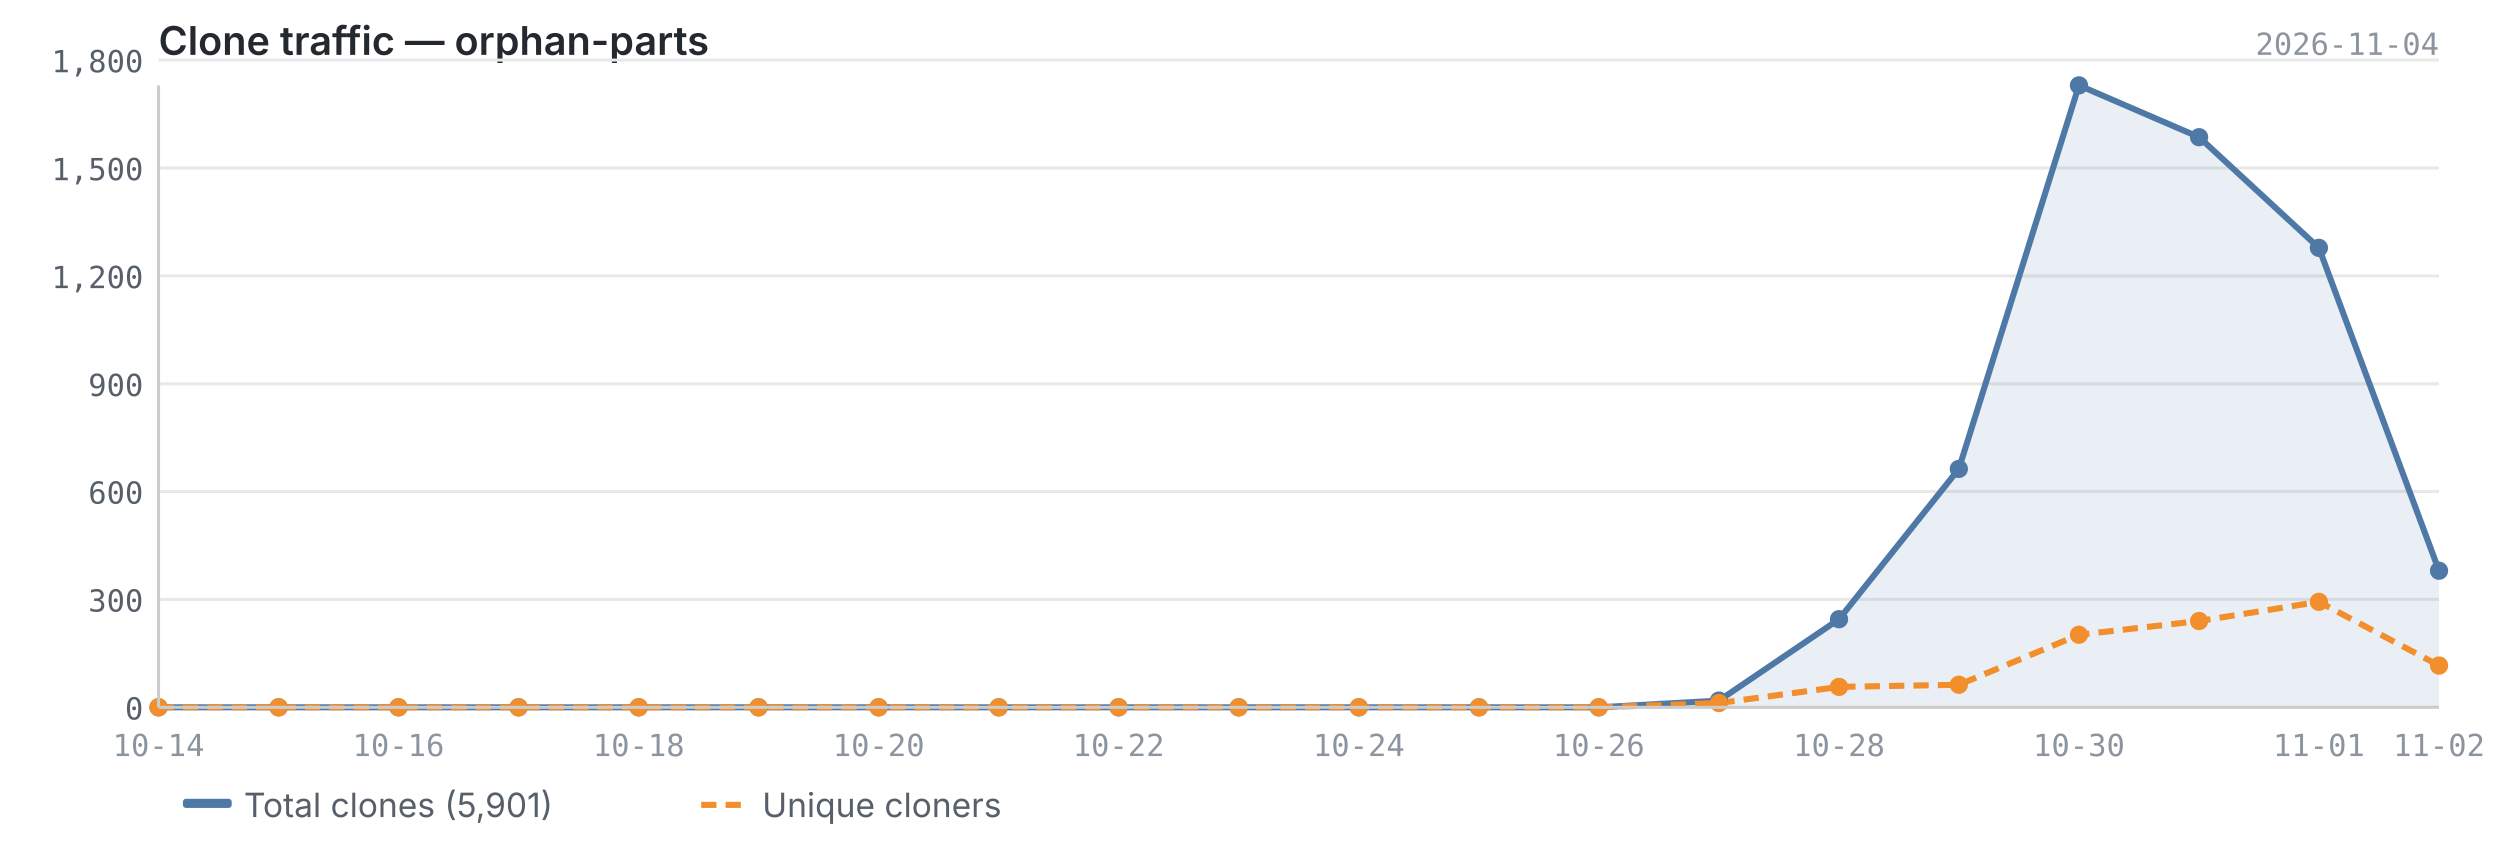
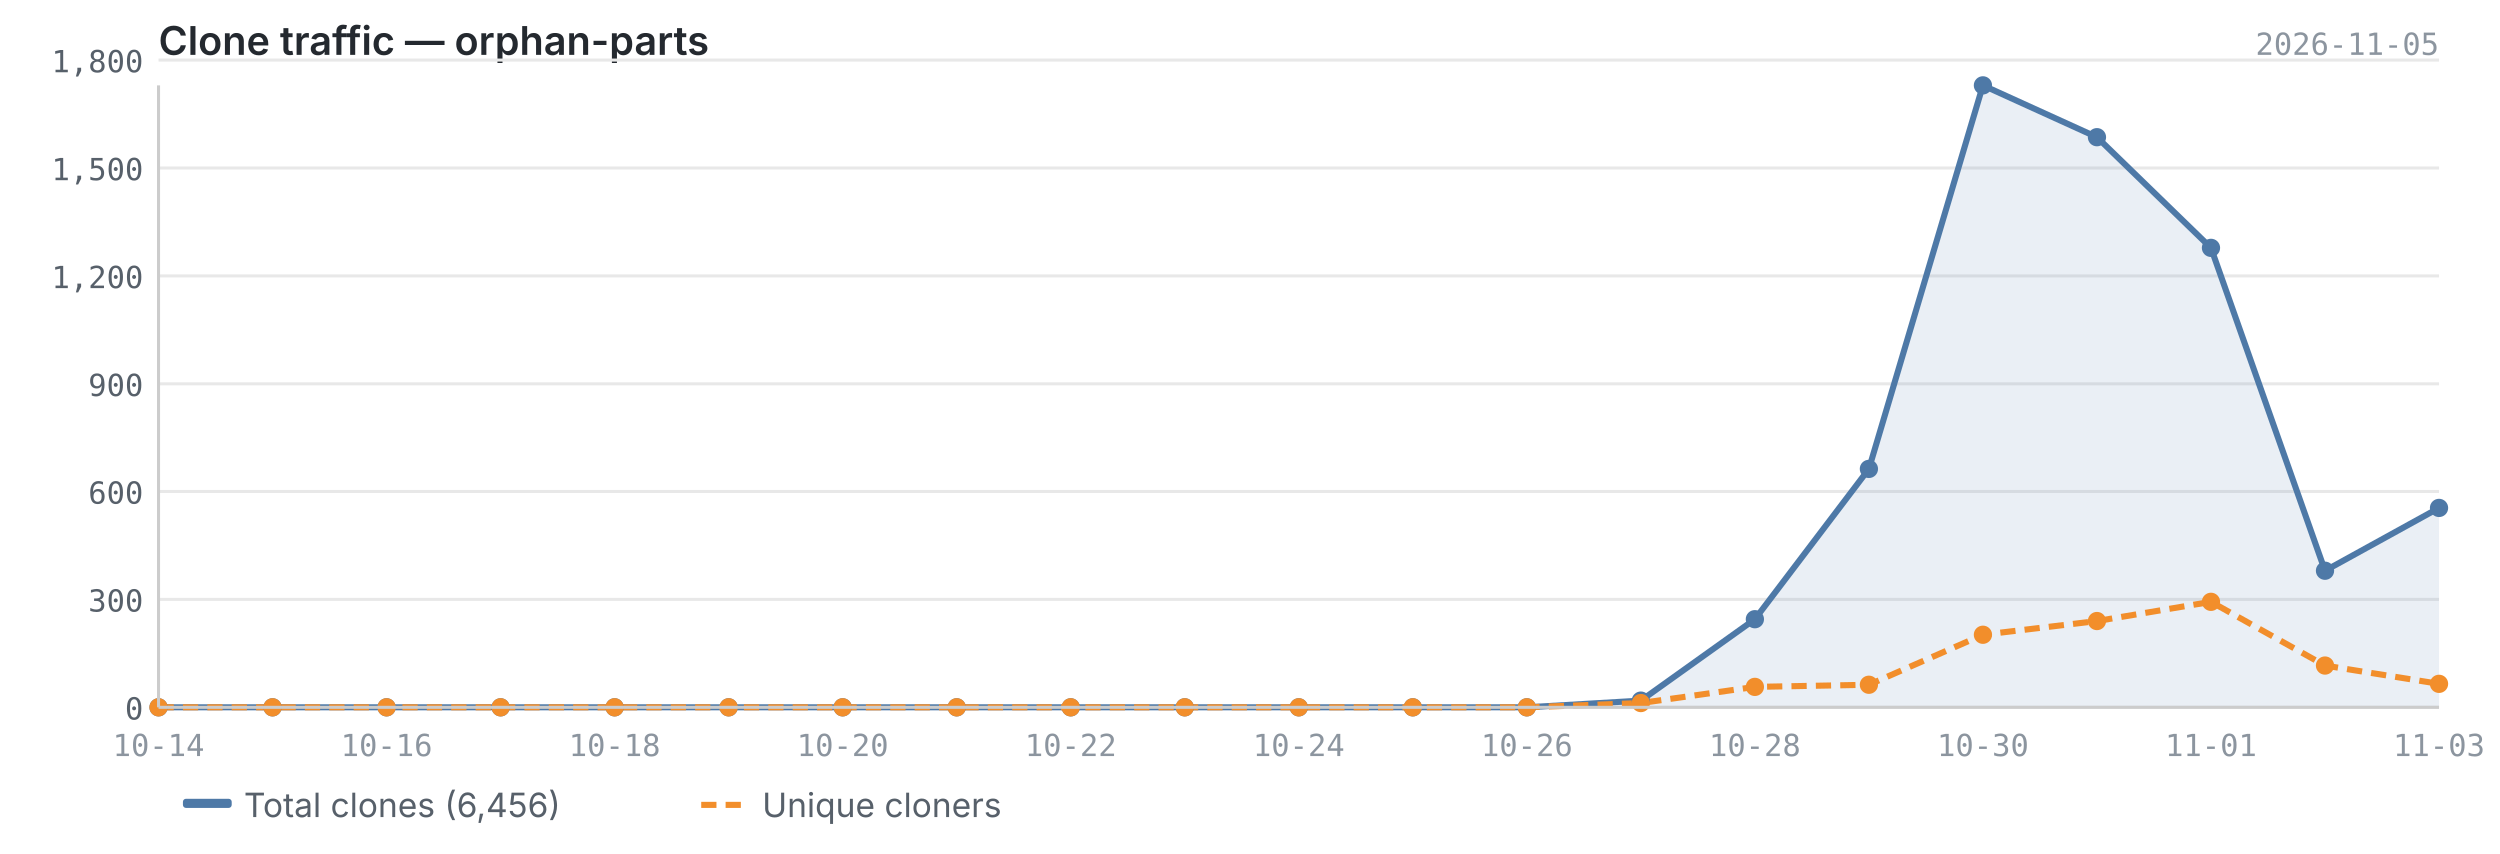
<svg xmlns="http://www.w3.org/2000/svg" viewBox="0 0 820 280" width="820" height="280">
  <text x="52" y="18" font-size="13" font-weight="600" fill="#24292f" font-family="-apple-system, BlinkMacSystemFont, 'Segoe UI', sans-serif">Clone traffic — orphan-parts</text>
-   <text x="800" y="18" font-size="10" fill="#8c959f" font-family="ui-monospace, SFMono-Regular, 'SF Mono', Menlo, monospace" text-anchor="end">2026-11-04</text>
+   <text x="800" y="18" font-size="10" fill="#8c959f" font-family="ui-monospace, SFMono-Regular, 'SF Mono', Menlo, monospace" text-anchor="end">2026-11-05</text>
  <line x1="52" y1="232.0" x2="800" y2="232.0" stroke="#e8e8e8" stroke-width="1" />
  <line x1="52" y1="196.6" x2="800" y2="196.6" stroke="#e8e8e8" stroke-width="1" />
  <line x1="52" y1="161.2" x2="800" y2="161.2" stroke="#e8e8e8" stroke-width="1" />
  <line x1="52" y1="125.9" x2="800" y2="125.9" stroke="#e8e8e8" stroke-width="1" />
  <line x1="52" y1="90.5" x2="800" y2="90.5" stroke="#e8e8e8" stroke-width="1" />
  <line x1="52" y1="55.1" x2="800" y2="55.1" stroke="#e8e8e8" stroke-width="1" />
  <line x1="52" y1="19.7" x2="800" y2="19.7" stroke="#e8e8e8" stroke-width="1" />
-   <path d="M52.0,232.0 L52.0,232.0 L91.4,232.0 L130.7,232.0 L170.1,232.0 L209.5,232.0 L248.8,232.0 L288.2,232.0 L327.6,232.0 L366.9,232.0 L406.3,232.0 L445.7,232.0 L485.1,232.0 L524.4,232.0 L563.8,229.8 L603.2,203.1 L642.5,153.8 L681.9,28.0 L721.3,45.0 L760.6,81.3 L800.0,187.2 L800.0,232.0 L52.0,232.0Z" fill="#4e79a7" opacity="0.12" />
-   <polyline points="52.0,232.0 91.4,232.0 130.7,232.0 170.1,232.0 209.5,232.0 248.8,232.0 288.2,232.0 327.6,232.0 366.9,232.0 406.3,232.0 445.7,232.0 485.1,232.0 524.4,232.0 563.8,229.8 603.2,203.1 642.5,153.8 681.9,28.0 721.3,45.0 760.6,81.3 800.0,187.2" fill="none" stroke="#4e79a7" stroke-width="2" stroke-linejoin="round" />
-   <polyline points="52.0,232.0 91.4,232.0 130.7,232.0 170.1,232.0 209.5,232.0 248.8,232.0 288.2,232.0 327.6,232.0 366.9,232.0 406.3,232.0 445.7,232.0 485.1,232.0 524.4,232.0 563.8,230.6 603.2,225.3 642.5,224.6 681.9,208.2 721.3,203.7 760.6,197.4 800.0,218.3" fill="none" stroke="#f28e2b" stroke-width="2" stroke-linejoin="round" stroke-dasharray="5,3" />
+   <path d="M52.0,232.0 L52.0,232.0 L89.4,232.0 L126.8,232.0 L164.2,232.0 L201.6,232.0 L239.0,232.0 L276.4,232.0 L313.8,232.0 L351.2,232.0 L388.6,232.0 L426.0,232.0 L463.4,232.0 L500.8,232.0 L538.2,229.8 L575.6,203.1 L613.0,153.8 L650.4,28.0 L687.8,45.0 L725.2,81.3 L762.6,187.2 L800.0,166.6 L800.0,232.0 L52.0,232.0Z" fill="#4e79a7" opacity="0.12" />
+   <polyline points="52.0,232.0 89.4,232.0 126.8,232.0 164.2,232.0 201.6,232.0 239.0,232.0 276.4,232.0 313.8,232.0 351.2,232.0 388.6,232.0 426.0,232.0 463.4,232.0 500.8,232.0 538.2,229.8 575.6,203.1 613.0,153.8 650.4,28.0 687.8,45.0 725.2,81.3 762.6,187.2 800.0,166.6" fill="none" stroke="#4e79a7" stroke-width="2" stroke-linejoin="round" />
+   <polyline points="52.0,232.0 89.4,232.0 126.8,232.0 164.2,232.0 201.6,232.0 239.0,232.0 276.4,232.0 313.8,232.0 351.2,232.0 388.6,232.0 426.0,232.0 463.4,232.0 500.8,232.0 538.2,230.6 575.6,225.3 613.0,224.6 650.4,208.2 687.8,203.7 725.2,197.4 762.6,218.3 800.0,224.3" fill="none" stroke="#f28e2b" stroke-width="2" stroke-linejoin="round" stroke-dasharray="5,3" />
  <circle cx="52.0" cy="232.0" r="3" fill="#4e79a7" />
-   <circle cx="91.4" cy="232.0" r="3" fill="#4e79a7" />
-   <circle cx="130.7" cy="232.0" r="3" fill="#4e79a7" />
-   <circle cx="170.1" cy="232.0" r="3" fill="#4e79a7" />
-   <circle cx="209.5" cy="232.0" r="3" fill="#4e79a7" />
-   <circle cx="248.8" cy="232.0" r="3" fill="#4e79a7" />
-   <circle cx="288.2" cy="232.0" r="3" fill="#4e79a7" />
-   <circle cx="327.6" cy="232.0" r="3" fill="#4e79a7" />
-   <circle cx="366.9" cy="232.0" r="3" fill="#4e79a7" />
-   <circle cx="406.3" cy="232.0" r="3" fill="#4e79a7" />
-   <circle cx="445.7" cy="232.0" r="3" fill="#4e79a7" />
-   <circle cx="485.1" cy="232.0" r="3" fill="#4e79a7" />
-   <circle cx="524.4" cy="232.0" r="3" fill="#4e79a7" />
-   <circle cx="563.8" cy="229.8" r="3" fill="#4e79a7" />
-   <circle cx="603.2" cy="203.1" r="3" fill="#4e79a7" />
-   <circle cx="642.5" cy="153.8" r="3" fill="#4e79a7" />
-   <circle cx="681.9" cy="28.0" r="3" fill="#4e79a7" />
-   <circle cx="721.3" cy="45.0" r="3" fill="#4e79a7" />
-   <circle cx="760.6" cy="81.3" r="3" fill="#4e79a7" />
-   <circle cx="800.0" cy="187.2" r="3" fill="#4e79a7" />
+   <circle cx="89.4" cy="232.0" r="3" fill="#4e79a7" />
+   <circle cx="126.8" cy="232.0" r="3" fill="#4e79a7" />
+   <circle cx="164.2" cy="232.0" r="3" fill="#4e79a7" />
+   <circle cx="201.6" cy="232.0" r="3" fill="#4e79a7" />
+   <circle cx="239.0" cy="232.0" r="3" fill="#4e79a7" />
+   <circle cx="276.4" cy="232.0" r="3" fill="#4e79a7" />
+   <circle cx="313.8" cy="232.0" r="3" fill="#4e79a7" />
+   <circle cx="351.2" cy="232.0" r="3" fill="#4e79a7" />
+   <circle cx="388.6" cy="232.0" r="3" fill="#4e79a7" />
+   <circle cx="426.0" cy="232.0" r="3" fill="#4e79a7" />
+   <circle cx="463.4" cy="232.0" r="3" fill="#4e79a7" />
+   <circle cx="500.8" cy="232.0" r="3" fill="#4e79a7" />
+   <circle cx="538.2" cy="229.8" r="3" fill="#4e79a7" />
+   <circle cx="575.6" cy="203.1" r="3" fill="#4e79a7" />
+   <circle cx="613.0" cy="153.8" r="3" fill="#4e79a7" />
+   <circle cx="650.4" cy="28.0" r="3" fill="#4e79a7" />
+   <circle cx="687.8" cy="45.0" r="3" fill="#4e79a7" />
+   <circle cx="725.2" cy="81.3" r="3" fill="#4e79a7" />
+   <circle cx="762.6" cy="187.2" r="3" fill="#4e79a7" />
+   <circle cx="800.0" cy="166.6" r="3" fill="#4e79a7" />
  <circle cx="52.0" cy="232.0" r="3" fill="#f28e2b" />
-   <circle cx="91.4" cy="232.0" r="3" fill="#f28e2b" />
-   <circle cx="130.7" cy="232.0" r="3" fill="#f28e2b" />
-   <circle cx="170.1" cy="232.0" r="3" fill="#f28e2b" />
-   <circle cx="209.5" cy="232.0" r="3" fill="#f28e2b" />
-   <circle cx="248.8" cy="232.0" r="3" fill="#f28e2b" />
-   <circle cx="288.2" cy="232.0" r="3" fill="#f28e2b" />
-   <circle cx="327.6" cy="232.0" r="3" fill="#f28e2b" />
-   <circle cx="366.9" cy="232.0" r="3" fill="#f28e2b" />
-   <circle cx="406.3" cy="232.0" r="3" fill="#f28e2b" />
-   <circle cx="445.7" cy="232.0" r="3" fill="#f28e2b" />
-   <circle cx="485.1" cy="232.0" r="3" fill="#f28e2b" />
-   <circle cx="524.4" cy="232.0" r="3" fill="#f28e2b" />
-   <circle cx="563.8" cy="230.6" r="3" fill="#f28e2b" />
-   <circle cx="603.2" cy="225.3" r="3" fill="#f28e2b" />
-   <circle cx="642.5" cy="224.6" r="3" fill="#f28e2b" />
-   <circle cx="681.9" cy="208.2" r="3" fill="#f28e2b" />
-   <circle cx="721.3" cy="203.7" r="3" fill="#f28e2b" />
-   <circle cx="760.6" cy="197.4" r="3" fill="#f28e2b" />
-   <circle cx="800.0" cy="218.3" r="3" fill="#f28e2b" />
+   <circle cx="89.4" cy="232.0" r="3" fill="#f28e2b" />
+   <circle cx="126.8" cy="232.0" r="3" fill="#f28e2b" />
+   <circle cx="164.2" cy="232.0" r="3" fill="#f28e2b" />
+   <circle cx="201.6" cy="232.0" r="3" fill="#f28e2b" />
+   <circle cx="239.0" cy="232.0" r="3" fill="#f28e2b" />
+   <circle cx="276.4" cy="232.0" r="3" fill="#f28e2b" />
+   <circle cx="313.8" cy="232.0" r="3" fill="#f28e2b" />
+   <circle cx="351.2" cy="232.0" r="3" fill="#f28e2b" />
+   <circle cx="388.6" cy="232.0" r="3" fill="#f28e2b" />
+   <circle cx="426.0" cy="232.0" r="3" fill="#f28e2b" />
+   <circle cx="463.4" cy="232.0" r="3" fill="#f28e2b" />
+   <circle cx="500.8" cy="232.0" r="3" fill="#f28e2b" />
+   <circle cx="538.2" cy="230.6" r="3" fill="#f28e2b" />
+   <circle cx="575.6" cy="225.3" r="3" fill="#f28e2b" />
+   <circle cx="613.0" cy="224.6" r="3" fill="#f28e2b" />
+   <circle cx="650.4" cy="208.2" r="3" fill="#f28e2b" />
+   <circle cx="687.8" cy="203.7" r="3" fill="#f28e2b" />
+   <circle cx="725.2" cy="197.4" r="3" fill="#f28e2b" />
+   <circle cx="762.6" cy="218.3" r="3" fill="#f28e2b" />
+   <circle cx="800.0" cy="224.3" r="3" fill="#f28e2b" />
  <line x1="52" y1="28" x2="52" y2="232" stroke="#cccccc" stroke-width="1" />
  <line x1="52" y1="232" x2="800" y2="232" stroke="#cccccc" stroke-width="1" />
  <text x="47" y="236.0" text-anchor="end" font-size="10" fill="#57606a" font-family="ui-monospace, SFMono-Regular, 'SF Mono', Menlo, monospace">0</text>
  <text x="47" y="200.6" text-anchor="end" font-size="10" fill="#57606a" font-family="ui-monospace, SFMono-Regular, 'SF Mono', Menlo, monospace">300</text>
  <text x="47" y="165.2" text-anchor="end" font-size="10" fill="#57606a" font-family="ui-monospace, SFMono-Regular, 'SF Mono', Menlo, monospace">600</text>
  <text x="47" y="129.9" text-anchor="end" font-size="10" fill="#57606a" font-family="ui-monospace, SFMono-Regular, 'SF Mono', Menlo, monospace">900</text>
  <text x="47" y="94.5" text-anchor="end" font-size="10" fill="#57606a" font-family="ui-monospace, SFMono-Regular, 'SF Mono', Menlo, monospace">1,200</text>
  <text x="47" y="59.1" text-anchor="end" font-size="10" fill="#57606a" font-family="ui-monospace, SFMono-Regular, 'SF Mono', Menlo, monospace">1,500</text>
  <text x="47" y="23.7" text-anchor="end" font-size="10" fill="#57606a" font-family="ui-monospace, SFMono-Regular, 'SF Mono', Menlo, monospace">1,800</text>
  <text x="52.0" y="248" text-anchor="middle" font-size="10" fill="#8c959f" font-family="ui-monospace, SFMono-Regular, 'SF Mono', Menlo, monospace">10-14</text>
-   <text x="130.7" y="248" text-anchor="middle" font-size="10" fill="#8c959f" font-family="ui-monospace, SFMono-Regular, 'SF Mono', Menlo, monospace">10-16</text>
-   <text x="209.5" y="248" text-anchor="middle" font-size="10" fill="#8c959f" font-family="ui-monospace, SFMono-Regular, 'SF Mono', Menlo, monospace">10-18</text>
-   <text x="288.2" y="248" text-anchor="middle" font-size="10" fill="#8c959f" font-family="ui-monospace, SFMono-Regular, 'SF Mono', Menlo, monospace">10-20</text>
-   <text x="366.9" y="248" text-anchor="middle" font-size="10" fill="#8c959f" font-family="ui-monospace, SFMono-Regular, 'SF Mono', Menlo, monospace">10-22</text>
-   <text x="445.7" y="248" text-anchor="middle" font-size="10" fill="#8c959f" font-family="ui-monospace, SFMono-Regular, 'SF Mono', Menlo, monospace">10-24</text>
-   <text x="524.4" y="248" text-anchor="middle" font-size="10" fill="#8c959f" font-family="ui-monospace, SFMono-Regular, 'SF Mono', Menlo, monospace">10-26</text>
-   <text x="603.2" y="248" text-anchor="middle" font-size="10" fill="#8c959f" font-family="ui-monospace, SFMono-Regular, 'SF Mono', Menlo, monospace">10-28</text>
-   <text x="681.9" y="248" text-anchor="middle" font-size="10" fill="#8c959f" font-family="ui-monospace, SFMono-Regular, 'SF Mono', Menlo, monospace">10-30</text>
-   <text x="760.6" y="248" text-anchor="middle" font-size="10" fill="#8c959f" font-family="ui-monospace, SFMono-Regular, 'SF Mono', Menlo, monospace">11-01</text>
-   <text x="800.0" y="248" text-anchor="middle" font-size="10" fill="#8c959f" font-family="ui-monospace, SFMono-Regular, 'SF Mono', Menlo, monospace">11-02</text>
+   <text x="126.8" y="248" text-anchor="middle" font-size="10" fill="#8c959f" font-family="ui-monospace, SFMono-Regular, 'SF Mono', Menlo, monospace">10-16</text>
+   <text x="201.6" y="248" text-anchor="middle" font-size="10" fill="#8c959f" font-family="ui-monospace, SFMono-Regular, 'SF Mono', Menlo, monospace">10-18</text>
+   <text x="276.4" y="248" text-anchor="middle" font-size="10" fill="#8c959f" font-family="ui-monospace, SFMono-Regular, 'SF Mono', Menlo, monospace">10-20</text>
+   <text x="351.2" y="248" text-anchor="middle" font-size="10" fill="#8c959f" font-family="ui-monospace, SFMono-Regular, 'SF Mono', Menlo, monospace">10-22</text>
+   <text x="426.0" y="248" text-anchor="middle" font-size="10" fill="#8c959f" font-family="ui-monospace, SFMono-Regular, 'SF Mono', Menlo, monospace">10-24</text>
+   <text x="500.8" y="248" text-anchor="middle" font-size="10" fill="#8c959f" font-family="ui-monospace, SFMono-Regular, 'SF Mono', Menlo, monospace">10-26</text>
+   <text x="575.6" y="248" text-anchor="middle" font-size="10" fill="#8c959f" font-family="ui-monospace, SFMono-Regular, 'SF Mono', Menlo, monospace">10-28</text>
+   <text x="650.4" y="248" text-anchor="middle" font-size="10" fill="#8c959f" font-family="ui-monospace, SFMono-Regular, 'SF Mono', Menlo, monospace">10-30</text>
+   <text x="725.2" y="248" text-anchor="middle" font-size="10" fill="#8c959f" font-family="ui-monospace, SFMono-Regular, 'SF Mono', Menlo, monospace">11-01</text>
+   <text x="800.0" y="248" text-anchor="middle" font-size="10" fill="#8c959f" font-family="ui-monospace, SFMono-Regular, 'SF Mono', Menlo, monospace">11-03</text>
  <rect x="60" y="262" width="16" height="3" fill="#4e79a7" rx="1" />
-   <text x="80" y="268" font-size="11" fill="#57606a" font-family="-apple-system, BlinkMacSystemFont, 'Segoe UI', sans-serif">Total clones (5,901)</text>
+   <text x="80" y="268" font-size="11" fill="#57606a" font-family="-apple-system, BlinkMacSystemFont, 'Segoe UI', sans-serif">Total clones (6,456)</text>
  <line x1="230" y1="264" x2="246" y2="264" stroke="#f28e2b" stroke-width="2" stroke-dasharray="5,3" />
  <text x="250" y="268" font-size="11" fill="#57606a" font-family="-apple-system, BlinkMacSystemFont, 'Segoe UI', sans-serif">Unique cloners</text>
</svg>
